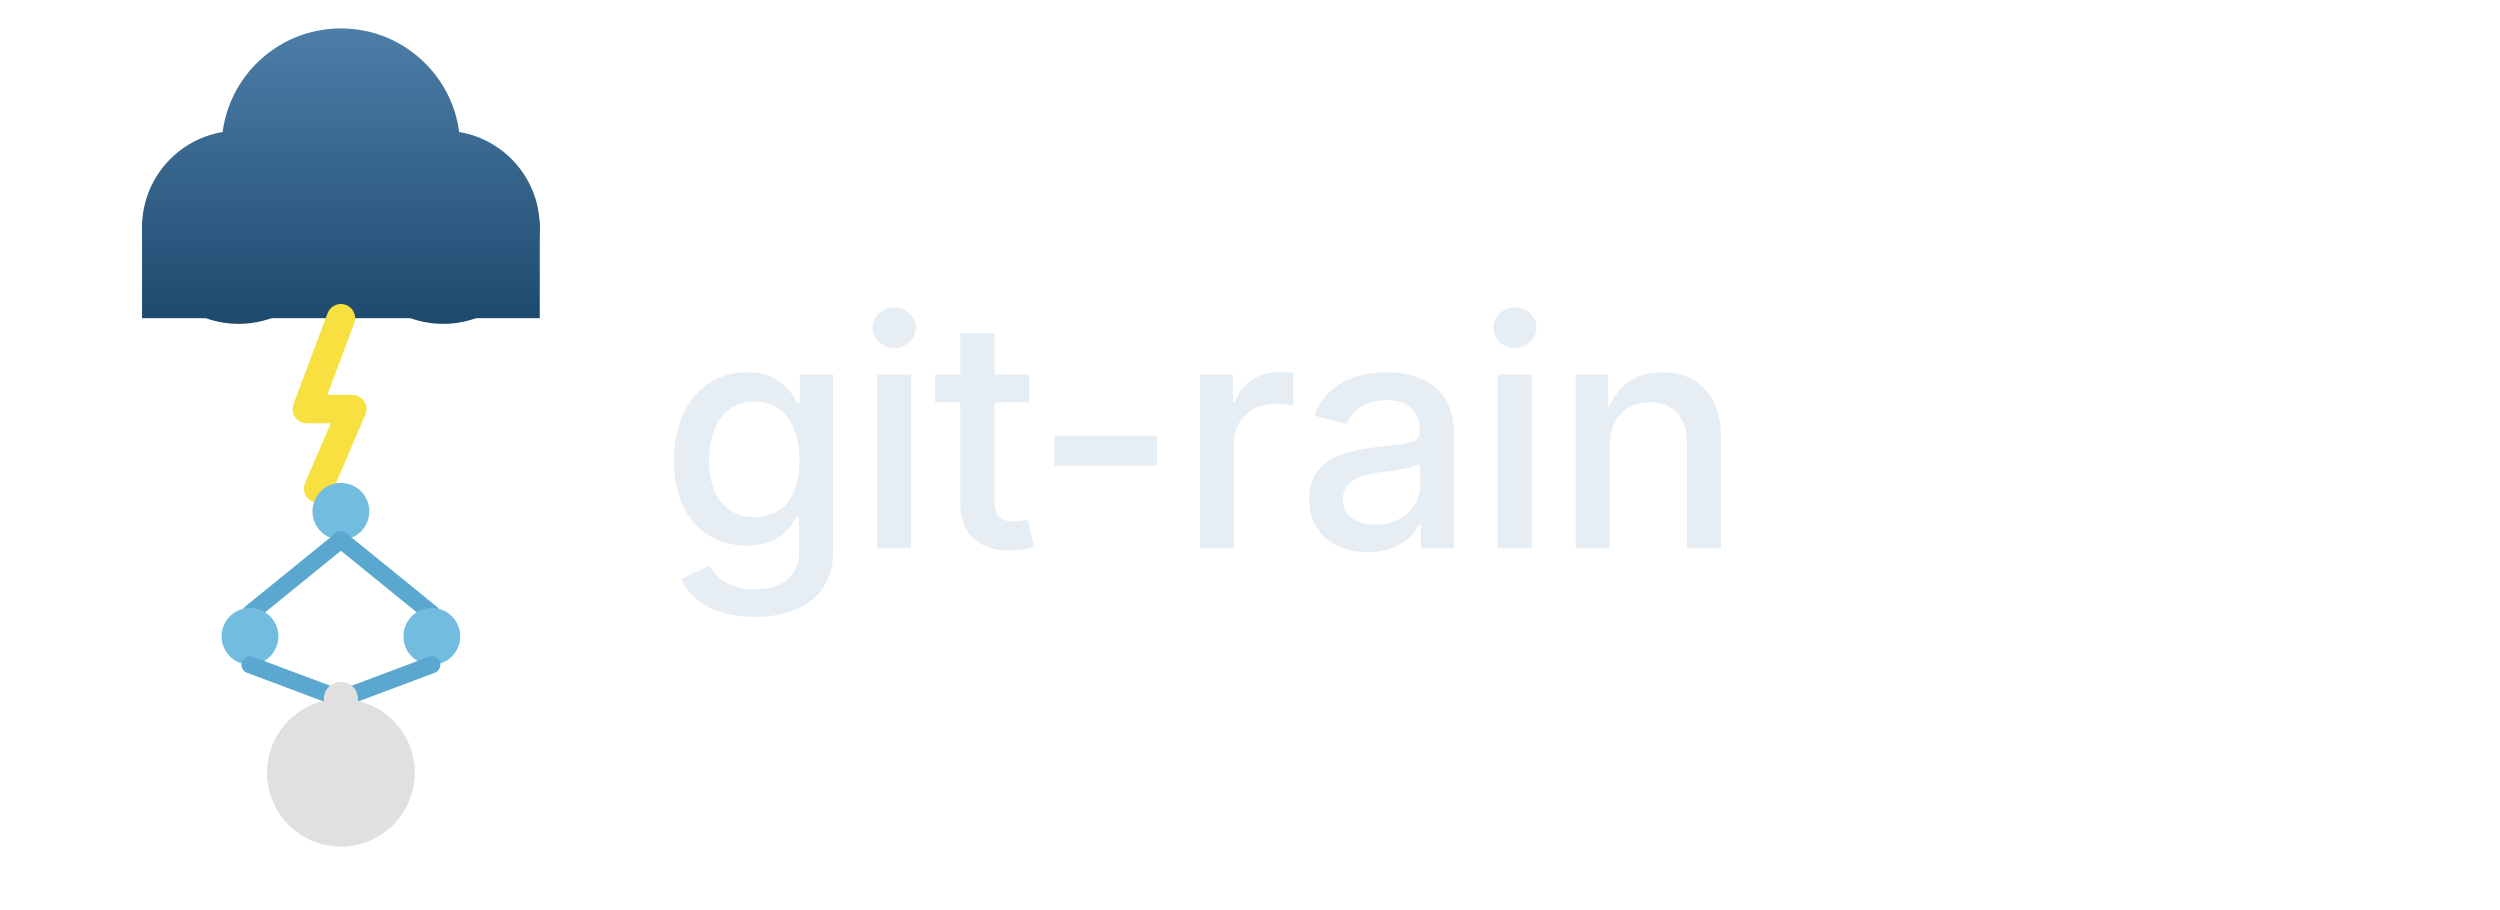
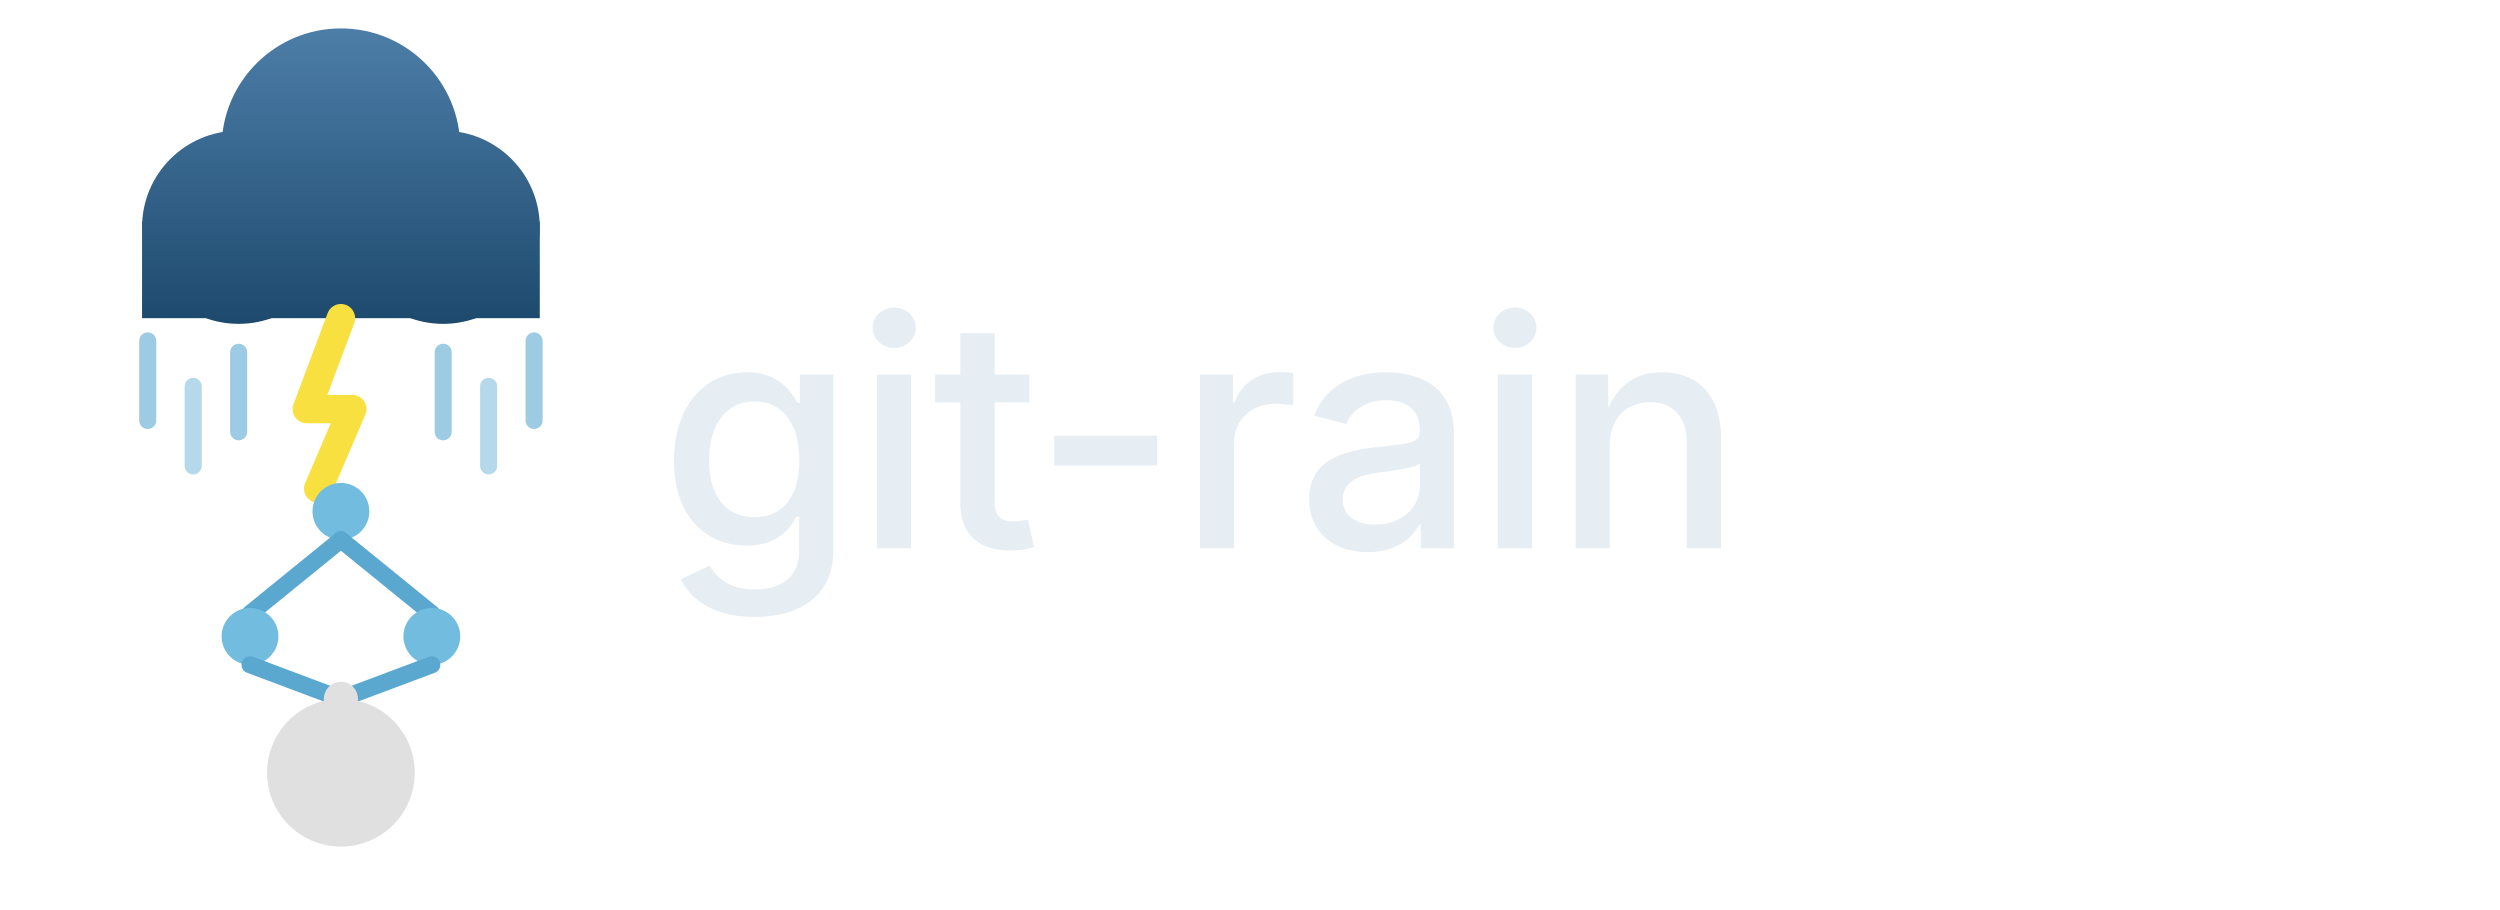
<svg xmlns="http://www.w3.org/2000/svg" viewBox="0 0 220 80" width="220" height="80">
  <defs>
    <linearGradient id="cloud-d" x1="30" y1="2.5" x2="30" y2="28" gradientUnits="userSpaceOnUse">
      <stop offset="0%" stop-color="#4D7EA8" />
      <stop offset="100%" stop-color="#1E4A6E" />
    </linearGradient>
  </defs>
  <circle cx="21" cy="20" r="8.5" fill="url(#cloud-d)" />
  <circle cx="30" cy="13" r="10.5" fill="url(#cloud-d)" />
  <circle cx="39" cy="20" r="8.5" fill="url(#cloud-d)" />
  <rect x="12.5" y="19.5" width="35" height="8.5" fill="url(#cloud-d)" />
+   <line x1="13" y1="30" x2="13" y2="37" stroke="#5AA8D0" stroke-width="1.5" stroke-linecap="round" opacity="0.60" />
+   <line x1="17" y1="34" x2="17" y2="41" stroke="#5AA8D0" stroke-width="1.5" stroke-linecap="round" opacity="0.45" />
+   <line x1="21" y1="31" x2="21" y2="38" stroke="#5AA8D0" stroke-width="1.5" stroke-linecap="round" opacity="0.60" />
+   <line x1="39" y1="31" x2="39" y2="38" stroke="#5AA8D0" stroke-width="1.5" stroke-linecap="round" opacity="0.60" />
+   <line x1="43" y1="34" x2="43" y2="41" stroke="#5AA8D0" stroke-width="1.5" stroke-linecap="round" opacity="0.45" />
+   <line x1="47" y1="30" x2="47" y2="37" stroke="#5AA8D0" stroke-width="1.5" stroke-linecap="round" opacity="0.60" />
  <path d="M 30 28 L 27 36 L 31 36 L 28 43" stroke="#F7E040" stroke-width="2.5" stroke-linecap="round" stroke-linejoin="round" fill="none" />
  <circle cx="30" cy="45" r="2.5" fill="#72BCE0" />
  <line x1="30" y1="47.5" x2="22" y2="54" stroke="#5AA8D0" stroke-width="1.5" stroke-linecap="round" />
  <line x1="30" y1="47.5" x2="38" y2="54" stroke="#5AA8D0" stroke-width="1.5" stroke-linecap="round" />
  <circle cx="22" cy="56" r="2.5" fill="#72BCE0" />
  <circle cx="38" cy="56" r="2.5" fill="#72BCE0" />
  <line x1="22" y1="58.5" x2="30" y2="61.5" stroke="#5AA8D0" stroke-width="1.5" stroke-linecap="round" />
  <line x1="38" y1="58.5" x2="30" y2="61.5" stroke="#5AA8D0" stroke-width="1.5" stroke-linecap="round" />
  <line x1="30" y1="61.5" x2="30" y2="61.5" stroke="#E0E0E0" stroke-width="3" stroke-linecap="round" />
  <circle cx="30" cy="68" r="6.5" fill="#E0E0E0" />
  <text x="58" y="38" font-family="system-ui, -apple-system, sans-serif" font-size="28" font-weight="500" letter-spacing="-0.2" fill="#E6EDF3" dominant-baseline="middle">git-rain</text>
</svg>
